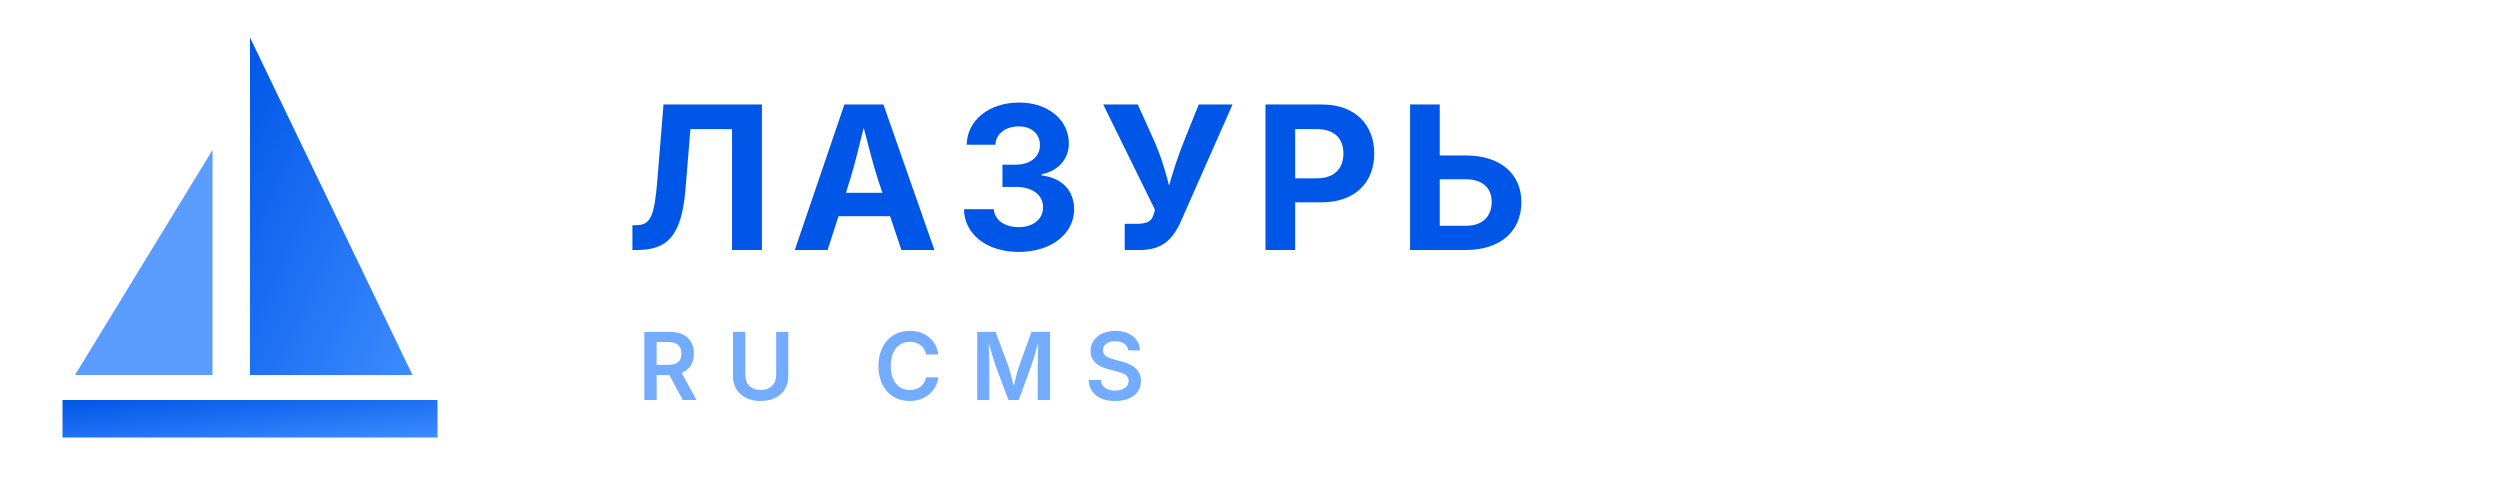
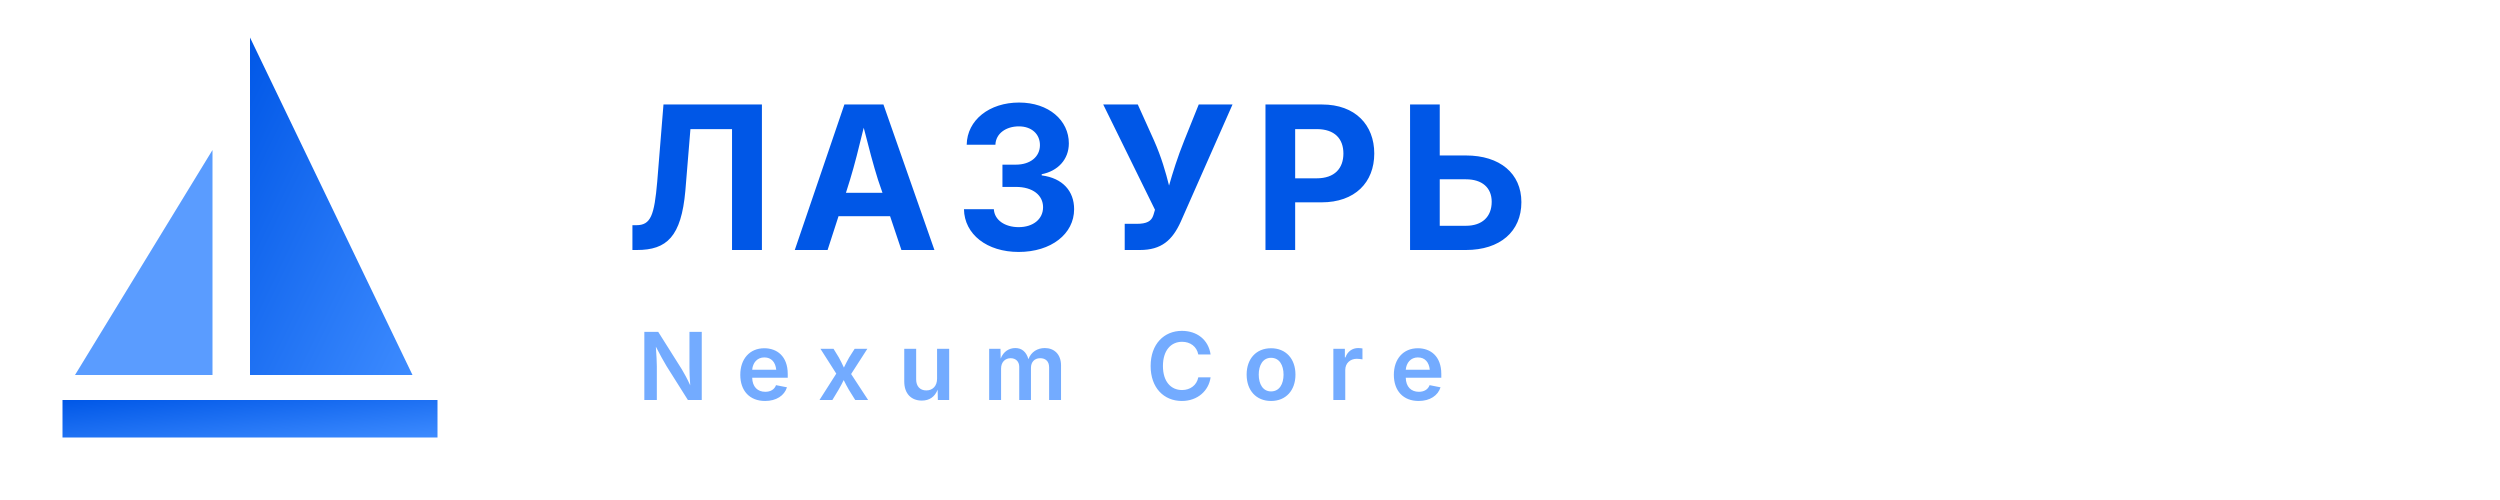
<svg xmlns="http://www.w3.org/2000/svg" width="200" height="40" viewBox="0 0 200 40">
  <defs>
    <linearGradient id="gazure" x1="0" y1="0" x2="1" y2="1">
      <stop offset="0" stop-color="#0057e7" />
      <stop offset="1" stop-color="#3d8bff" />
    </linearGradient>
  </defs>
  <path d="M20 3 L33 30 H20 Z" fill="url(#gazure)" />
  <path d="M17 12 L17 30 H6 Z" fill="#3d8bff" opacity=".85" />
  <rect x="5" y="32" width="30" height="3" fill="url(#gazure)" />
  <text x="50" y="20" font-family="'Segoe UI','Inter',system-ui,Arial,sans-serif" font-size="16" font-weight="700" letter-spacing="1.2" fill="#0057e7">ЛАЗУРЬ</text>
-   <text x="51" y="32" font-family="'Segoe UI','Inter',system-ui,Arial,sans-serif" font-size="7.5" font-weight="600" letter-spacing="2.2" fill="#3d8bff" opacity=".72">RU CMS</text>
+   <text x="51" y="32" font-family="'Segoe UI','Inter',system-ui,Arial,sans-serif" font-size="7.5" font-weight="600" letter-spacing="2.2" fill="#3d8bff" opacity=".72">Nexum Core</text>
</svg>
